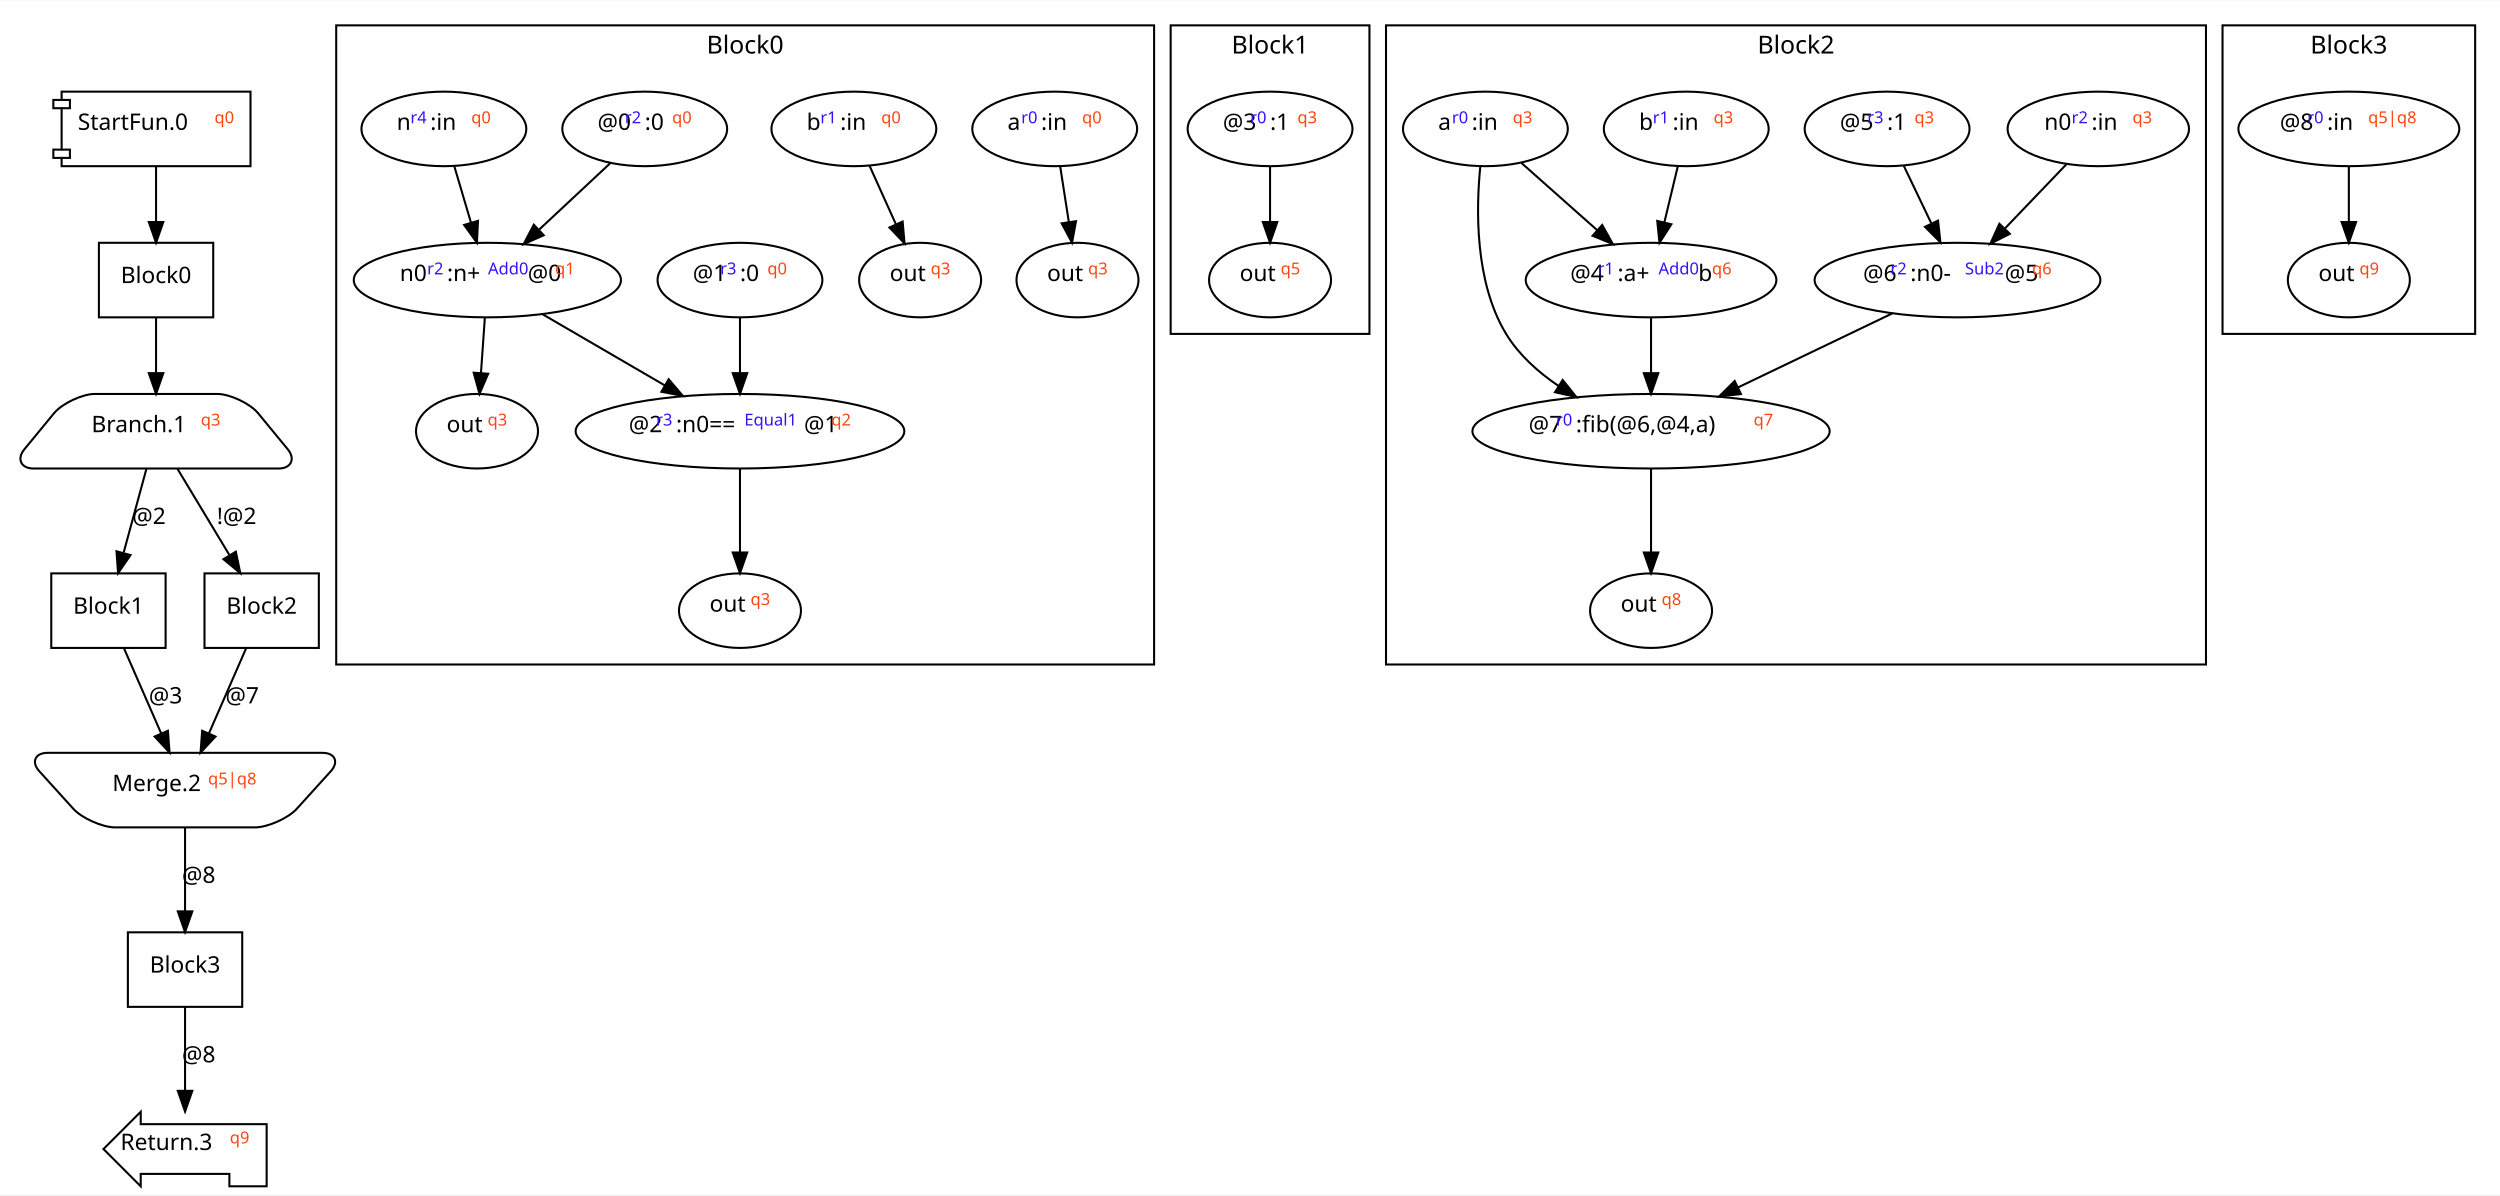
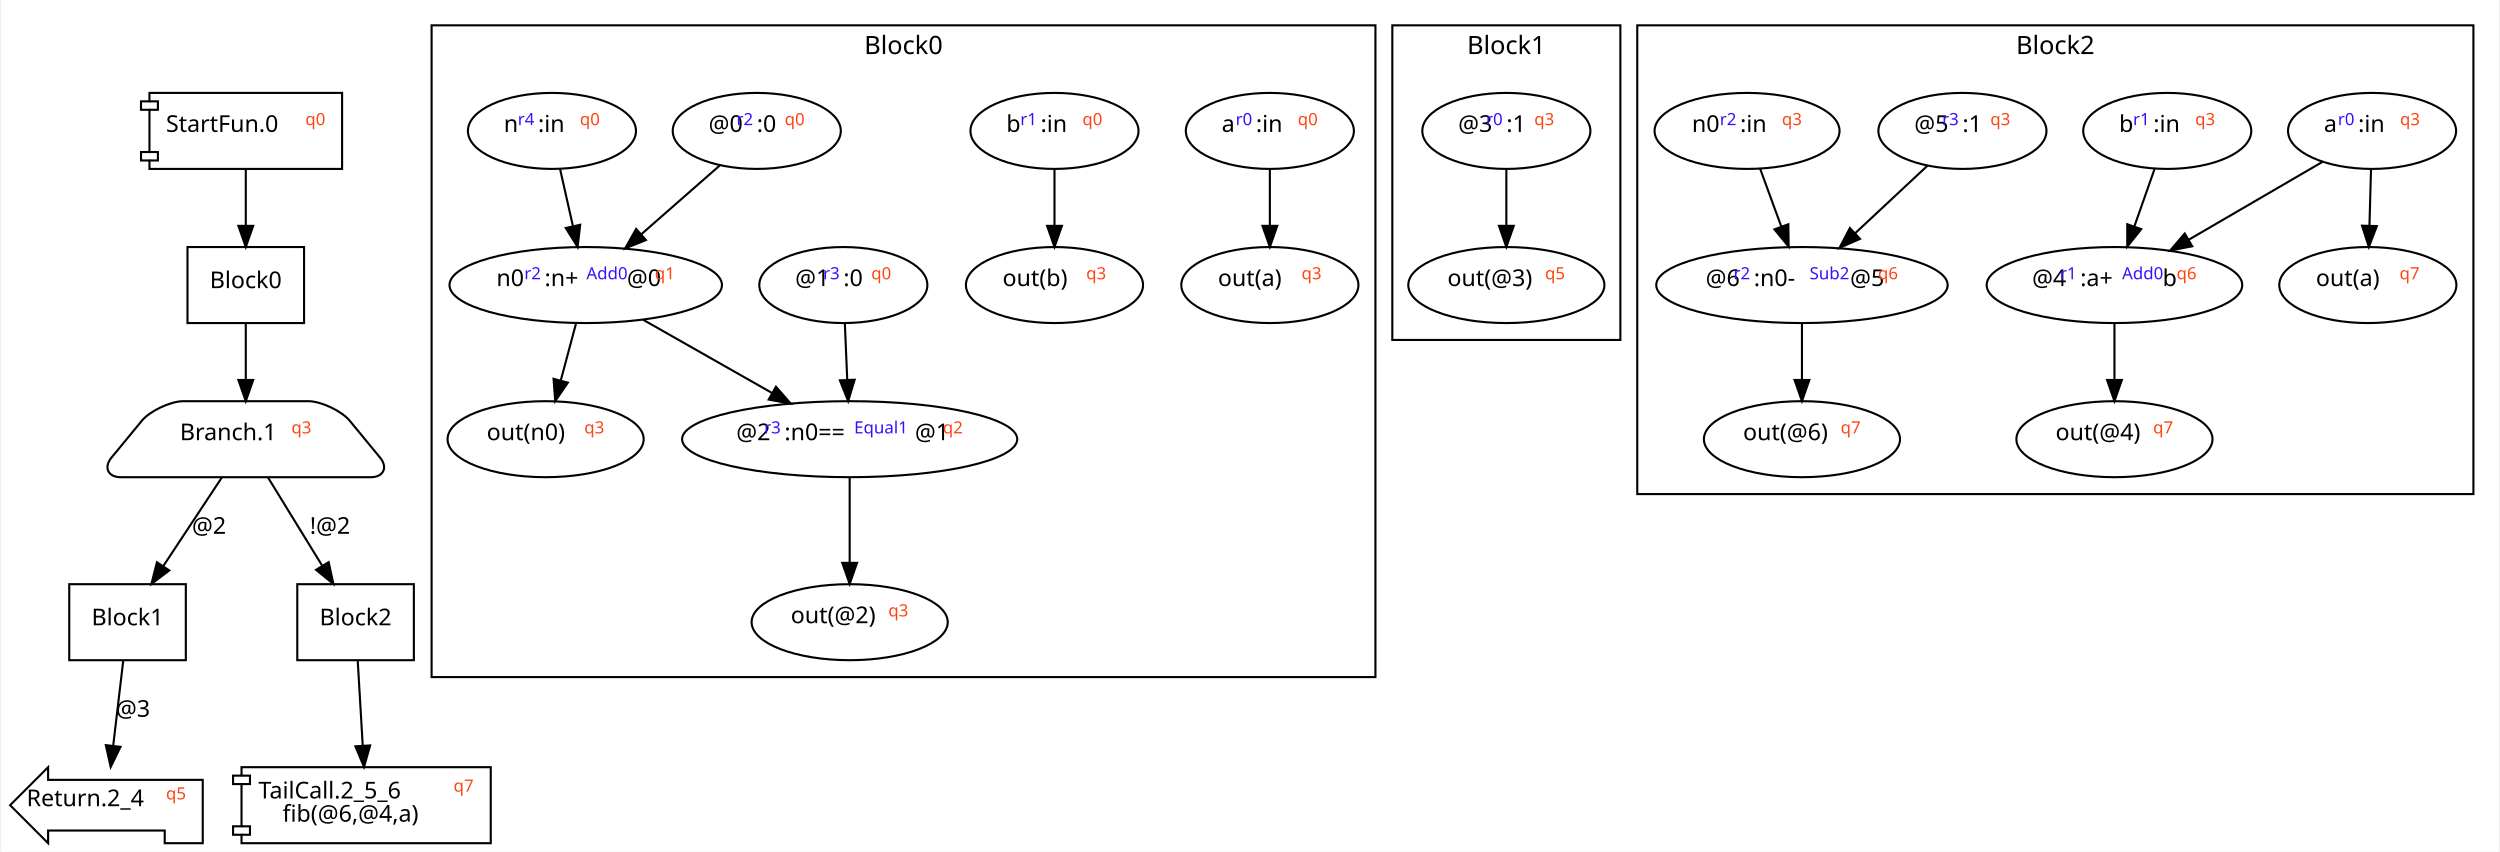
- <svg xmlns="http://www.w3.org/2000/svg" width="1207pt" height="577pt" viewBox="0.00 0.00 1207.37 576.68">
-   <g id="graph0" class="graph" transform="scale(1 1) rotate(0) translate(4 572.68)">
-     <polygon fill="white" stroke="transparent" points="-4,4 -4,-572.68 1203.37,-572.68 1203.37,4 -4,4" />
+ <svg xmlns="http://www.w3.org/2000/svg" width="1183pt" height="403pt" viewBox="0.00 0.00 1182.81 403.34">
+   <g id="graph0" class="graph" transform="scale(1 1) rotate(0) translate(4 399.34)">
+     <polygon fill="white" stroke="transparent" points="-4,4 -4,-399.34 1178.81,-399.34 1178.81,4 -4,4" />
    <g id="clust1" class="cluster">
-       <polygon fill="none" stroke="black" points="158.37,-252.01 158.37,-560.68 553.37,-560.68 553.37,-252.01 158.37,-252.01" />
-       <text text-anchor="middle" x="355.87" y="-547.08" font-family="Monaco" font-size="12.00">Block0</text>
+       <polygon fill="none" stroke="black" points="199.81,-78.67 199.81,-387.34 646.81,-387.34 646.81,-78.67 199.81,-78.67" />
+       <text text-anchor="middle" x="423.31" y="-373.74" font-family="Monaco" font-size="12.00">Block0</text>
    </g>
    <g id="clust2" class="cluster">
-       <polygon fill="none" stroke="black" points="561.37,-411.67 561.37,-560.68 657.37,-560.68 657.37,-411.67 561.37,-411.67" />
-       <text text-anchor="middle" x="609.37" y="-547.08" font-family="Monaco" font-size="12.00">Block1</text>
+       <polygon fill="none" stroke="black" points="654.81,-238.34 654.81,-387.34 762.81,-387.34 762.81,-238.34 654.81,-238.34" />
+       <text text-anchor="middle" x="708.81" y="-373.74" font-family="Monaco" font-size="12.00">Block1</text>
    </g>
    <g id="clust3" class="cluster">
-       <polygon fill="none" stroke="black" points="665.37,-252.01 665.37,-560.68 1061.37,-560.68 1061.37,-252.01 665.37,-252.01" />
-       <text text-anchor="middle" x="863.37" y="-547.08" font-family="Monaco" font-size="12.00">Block2</text>
-     </g>
-     <g id="clust4" class="cluster">
-       <polygon fill="none" stroke="black" points="1069.37,-411.67 1069.37,-560.68 1191.37,-560.68 1191.37,-411.67 1069.37,-411.67" />
-       <text text-anchor="middle" x="1130.37" y="-547.08" font-family="Monaco" font-size="12.00">Block3</text>
+       <polygon fill="none" stroke="black" points="770.81,-165.34 770.81,-387.34 1166.81,-387.34 1166.81,-165.34 770.81,-165.34" />
+       <text text-anchor="middle" x="968.81" y="-373.74" font-family="Monaco" font-size="12.00">Block2</text>
    </g>
    <g id="node1" class="node">
-       <polygon fill="none" stroke="black" points="116.98,-528.67 25.76,-528.67 25.76,-524.67 21.76,-524.67 21.76,-520.67 25.76,-520.67 25.76,-500.67 21.76,-500.67 21.76,-496.67 25.76,-496.67 25.76,-492.67 116.98,-492.67 116.98,-528.67" />
-       <polyline fill="none" stroke="black" points="25.76,-524.67 29.76,-524.67 29.76,-520.67 25.76,-520.67 " />
-       <polyline fill="none" stroke="black" points="25.76,-500.67 29.76,-500.67 29.76,-496.67 25.76,-496.67 " />
-       <text text-anchor="start" x="33.56" y="-510.21" font-family="Monaco" font-size="11.00">StartFun.0</text>
-       <text text-anchor="start" x="99.57" y="-510.21" font-family="Monaco" baseline-shift="super" font-size="8.00" fill="#ff4411">q0</text>
+       <polygon fill="none" stroke="black" points="157.42,-355.34 66.19,-355.34 66.19,-351.34 62.19,-351.34 62.19,-347.34 66.19,-347.34 66.19,-327.34 62.19,-327.34 62.19,-323.34 66.19,-323.34 66.19,-319.34 157.42,-319.34 157.42,-355.34" />
+       <polyline fill="none" stroke="black" points="66.19,-351.34 70.19,-351.34 70.19,-347.34 66.19,-347.34 " />
+       <polyline fill="none" stroke="black" points="66.19,-327.34 70.19,-327.34 70.19,-323.34 66.19,-323.34 " />
+       <text text-anchor="start" x="74" y="-336.87" font-family="Monaco" font-size="11.00">StartFun.0</text>
+       <text text-anchor="start" x="140.01" y="-336.87" font-family="Monaco" baseline-shift="super" font-size="8.00" fill="#ff4411">q0</text>
    </g>
    <g id="node2" class="node">
-       <polygon fill="none" stroke="black" points="98.98,-455.67 43.76,-455.67 43.76,-419.67 98.98,-419.67 98.98,-455.67" />
-       <text text-anchor="middle" x="71.37" y="-436.21" font-family="Monaco" font-size="11.00">Block0</text>
+       <polygon fill="none" stroke="black" points="139.41,-282.34 84.2,-282.34 84.2,-246.34 139.41,-246.34 139.41,-282.34" />
+       <text text-anchor="middle" x="111.81" y="-262.87" font-family="Monaco" font-size="11.00">Block0</text>
    </g>
    <g id="edge1" class="edge">
-       <path fill="none" stroke="black" d="M71.37,-492.49C71.37,-484.46 71.37,-474.72 71.37,-465.74" />
-       <polygon fill="black" stroke="black" points="74.87,-465.7 71.37,-455.7 67.87,-465.7 74.87,-465.7" />
+       <path fill="none" stroke="black" d="M111.81,-319.15C111.81,-311.13 111.81,-301.38 111.81,-292.41" />
+       <polygon fill="black" stroke="black" points="115.31,-292.37 111.81,-282.37 108.31,-292.37 115.31,-292.37" />
    </g>
    <g id="node3" class="node">
-       <path fill="none" stroke="black" d="M100.98,-382.67C100.98,-382.67 41.76,-382.67 41.76,-382.67 35.76,-382.67 25.95,-378.04 22.14,-373.41 22.14,-373.41 7.76,-355.94 7.76,-355.94 3.94,-351.31 6.13,-346.67 12.13,-346.67 12.13,-346.67 130.61,-346.67 130.61,-346.67 136.61,-346.67 138.8,-351.31 134.98,-355.94 134.98,-355.94 120.6,-373.41 120.6,-373.41 116.79,-378.04 106.98,-382.67 100.98,-382.67" />
-       <text text-anchor="start" x="40.17" y="-364.21" font-family="Monaco" font-size="11.00">Branch.1</text>
-       <text text-anchor="start" x="92.97" y="-364.21" font-family="Monaco" baseline-shift="super" font-size="8.00" fill="#ff4411">q3</text>
+       <path fill="none" stroke="black" d="M141.41,-209.34C141.41,-209.34 82.2,-209.34 82.2,-209.34 76.2,-209.34 66.39,-204.7 62.57,-200.07 62.57,-200.07 48.19,-182.6 48.19,-182.6 44.38,-177.97 46.57,-173.34 52.57,-173.34 52.57,-173.34 171.05,-173.34 171.05,-173.34 177.05,-173.34 179.23,-177.97 175.42,-182.6 175.42,-182.6 161.04,-200.07 161.04,-200.07 157.23,-204.7 147.41,-209.34 141.41,-209.34" />
+       <text text-anchor="start" x="80.6" y="-190.87" font-family="Monaco" font-size="11.00">Branch.1</text>
+       <text text-anchor="start" x="133.41" y="-190.87" font-family="Monaco" baseline-shift="super" font-size="8.00" fill="#ff4411">q3</text>
    </g>
    <g id="edge2" class="edge">
-       <path fill="none" stroke="black" d="M71.37,-419.49C71.37,-411.46 71.37,-401.72 71.37,-392.74" />
-       <polygon fill="black" stroke="black" points="74.87,-392.7 71.37,-382.7 67.87,-392.7 74.87,-392.7" />
+       <path fill="none" stroke="black" d="M111.81,-246.15C111.81,-238.13 111.81,-228.38 111.81,-219.41" />
+       <polygon fill="black" stroke="black" points="115.31,-219.37 111.81,-209.37 108.31,-219.37 115.31,-219.37" />
    </g>
    <g id="node4" class="node">
-       <polygon fill="none" stroke="black" points="75.98,-296.01 20.76,-296.01 20.76,-260.01 75.98,-260.01 75.98,-296.01" />
-       <text text-anchor="middle" x="48.37" y="-276.54" font-family="Monaco" font-size="11.00">Block1</text>
+       <polygon fill="none" stroke="black" points="83.41,-122.67 28.2,-122.67 28.2,-86.67 83.41,-86.67 83.41,-122.67" />
+       <text text-anchor="middle" x="55.81" y="-103.2" font-family="Monaco" font-size="11.00">Block1</text>
    </g>
    <g id="edge3" class="edge">
-       <path fill="none" stroke="black" d="M66.72,-346.54C63.57,-334.95 59.34,-319.4 55.74,-306.14" />
-       <polygon fill="black" stroke="black" points="59.02,-304.85 53.02,-296.11 52.26,-306.68 59.02,-304.85" />
-       <text text-anchor="middle" x="67.97" y="-319.87" font-family="Monaco" font-size="11.00">@2</text>
+       <path fill="none" stroke="black" d="M100.47,-173.2C92.5,-161.15 81.7,-144.82 72.72,-131.23" />
+       <polygon fill="black" stroke="black" points="75.56,-129.19 67.12,-122.78 69.72,-133.05 75.56,-129.19" />
+       <text text-anchor="middle" x="94.41" y="-146.54" font-family="Monaco" font-size="11.00">@2</text>
    </g>
    <g id="node5" class="node">
-       <polygon fill="none" stroke="black" points="149.98,-296.01 94.76,-296.01 94.76,-260.01 149.98,-260.01 149.98,-296.01" />
-       <text text-anchor="middle" x="122.37" y="-276.54" font-family="Monaco" font-size="11.00">Block2</text>
+       <polygon fill="none" stroke="black" points="191.41,-122.67 136.2,-122.67 136.2,-86.67 191.41,-86.67 191.41,-122.67" />
+       <text text-anchor="middle" x="163.81" y="-103.2" font-family="Monaco" font-size="11.00">Block2</text>
    </g>
    <g id="edge4" class="edge">
-       <path fill="none" stroke="black" d="M81.69,-346.54C88.88,-334.6 98.6,-318.47 106.74,-304.96" />
-       <polygon fill="black" stroke="black" points="109.9,-306.49 112.06,-296.11 103.91,-302.87 109.9,-306.49" />
-       <text text-anchor="middle" x="110.27" y="-319.87" font-family="Monaco" font-size="11.00">!@2</text>
+       <path fill="none" stroke="black" d="M122.33,-173.2C129.66,-161.27 139.57,-145.13 147.87,-131.62" />
+       <polygon fill="black" stroke="black" points="151.05,-133.13 153.3,-122.78 145.08,-129.47 151.05,-133.13" />
+       <text text-anchor="middle" x="151.71" y="-146.54" font-family="Monaco" font-size="11.00">!@2</text>
    </g>
    <g id="node6" class="node">
-       <path fill="none" stroke="black" d="M51.56,-173.34C51.56,-173.34 119.18,-173.34 119.18,-173.34 125.18,-173.34 135.21,-177.78 139.24,-182.23 139.24,-182.23 155.75,-200.45 155.75,-200.45 159.78,-204.89 157.81,-209.34 151.81,-209.34 151.81,-209.34 18.93,-209.34 18.93,-209.34 12.93,-209.34 10.96,-204.89 14.99,-200.45 14.99,-200.45 31.5,-182.23 31.5,-182.23 35.53,-177.78 45.56,-173.34 51.56,-173.34" />
-       <text text-anchor="start" x="50.26" y="-190.87" font-family="Monaco" font-size="11.00">Merge.2</text>
-       <text text-anchor="start" x="96.47" y="-190.87" font-family="Monaco" baseline-shift="super" font-size="8.00" fill="#ff4411">q5|q8</text>
+       <polygon fill="none" stroke="black" points="91.42,-30 18.19,-30 18.19,-36 0.19,-18 18.19,0 18.19,-6 73.42,-6 73.42,0 91.42,0 91.42,-30" />
+       <text text-anchor="start" x="8" y="-17.53" font-family="Monaco" font-size="11.00">Return.2_4</text>
+       <text text-anchor="start" x="74.01" y="-17.53" font-family="Monaco" baseline-shift="super" font-size="8.00" fill="#ff4411">q5</text>
    </g>
    <g id="edge5" class="edge">
-       <path fill="none" stroke="black" d="M55.86,-259.87C61.02,-248.05 67.99,-232.11 73.86,-218.68" />
-       <polygon fill="black" stroke="black" points="77.1,-220.01 77.89,-209.45 70.68,-217.21 77.1,-220.01" />
-       <text text-anchor="middle" x="75.97" y="-233.21" font-family="Monaco" font-size="11.00">@3</text>
+       <path fill="none" stroke="black" d="M53.78,-86.53C52.41,-74.94 50.58,-59.39 49.01,-46.13" />
+       <polygon fill="black" stroke="black" points="52.48,-45.63 47.83,-36.11 45.52,-46.45 52.48,-45.63" />
+       <text text-anchor="middle" x="58.41" y="-59.87" font-family="Monaco" font-size="11.00">@3</text>
+     </g>
+     <g id="node7" class="node">
+       <polygon fill="none" stroke="black" points="227.82,-36 109.79,-36 109.79,-32 105.79,-32 105.79,-28 109.79,-28 109.79,-8 105.79,-8 105.79,-4 109.79,-4 109.79,0 227.82,0 227.82,-36" />
+       <polyline fill="none" stroke="black" points="109.79,-32 113.79,-32 113.79,-28 109.79,-28 " />
+       <polyline fill="none" stroke="black" points="109.79,-8 113.79,-8 113.79,-4 109.79,-4 " />
+       <text text-anchor="start" x="117.8" y="-21.2" font-family="Monaco" font-size="11.00">TailCall.2_5_6</text>
+       <text text-anchor="start" x="210.21" y="-21.2" font-family="Monaco" baseline-shift="super" font-size="8.00" fill="#ff4411">q7</text>
+       <text text-anchor="start" x="129.2" y="-10.2" font-family="Monaco" font-size="11.00">fib(@6,@4,a)</text>
    </g>
    <g id="edge6" class="edge">
-       <path fill="none" stroke="black" d="M114.88,-259.87C109.72,-248.05 102.75,-232.11 96.88,-218.68" />
-       <polygon fill="black" stroke="black" points="100.06,-217.21 92.85,-209.45 93.64,-220.01 100.06,-217.21" />
-       <text text-anchor="middle" x="112.97" y="-233.21" font-family="Monaco" font-size="11.00">@7</text>
-     </g>
-     <g id="node7" class="node">
-       <polygon fill="none" stroke="black" points="112.98,-122.67 57.76,-122.67 57.76,-86.67 112.98,-86.67 112.98,-122.67" />
-       <text text-anchor="middle" x="85.37" y="-103.2" font-family="Monaco" font-size="11.00">Block3</text>
+       <path fill="none" stroke="black" d="M164.82,-86.53C165.5,-74.94 166.42,-59.39 167.2,-46.13" />
+       <polygon fill="black" stroke="black" points="170.7,-46.3 167.8,-36.11 163.71,-45.88 170.7,-46.3" />
+     </g>
+     <g id="node8" class="node">
+       <ellipse fill="none" stroke="black" cx="397.81" cy="-191.34" rx="79.37" ry="18" />
+       <text text-anchor="start" x="344.1" y="-190.87" font-family="Monaco" font-size="11.00">@2</text>
+       <text text-anchor="start" x="357.3" y="-190.87" font-family="Monaco" baseline-shift="super" font-size="8.00" fill="#3311ff">r3</text>
+       <text text-anchor="start" x="366.9" y="-190.87" font-family="Monaco" font-size="11.00">:n0==</text>
+       <text text-anchor="start" x="399.91" y="-190.87" font-family="Monaco" baseline-shift="super" font-size="8.00" fill="#3311ff">Equal1</text>
+       <text text-anchor="start" x="428.71" y="-190.87" font-family="Monaco" font-size="11.00">@1</text>
+       <text text-anchor="start" x="441.91" y="-190.87" font-family="Monaco" baseline-shift="super" font-size="8.00" fill="#ff4411">q2</text>
+     </g>
+     <g id="node9" class="node">
+       <ellipse fill="none" stroke="black" cx="397.81" cy="-104.67" rx="46.44" ry="18" />
+       <text text-anchor="start" x="369.9" y="-104.2" font-family="Monaco" font-size="11.00">out(@2)</text>
+       <text text-anchor="start" x="416.11" y="-104.2" font-family="Monaco" baseline-shift="super" font-size="8.00" fill="#ff4411">q3</text>
+     </g>
+     <g id="edge9" class="edge">
+       <path fill="none" stroke="black" d="M397.81,-173.2C397.81,-161.61 397.81,-146.06 397.81,-132.8" />
+       <polygon fill="black" stroke="black" points="401.31,-132.78 397.81,-122.78 394.31,-132.78 401.31,-132.78" />
+     </g>
+     <g id="node10" class="node">
+       <ellipse fill="none" stroke="black" cx="494.81" cy="-264.34" rx="41.94" ry="18" />
+       <text text-anchor="start" x="470.2" y="-263.87" font-family="Monaco" font-size="11.00">out(b)</text>
+       <text text-anchor="start" x="509.81" y="-263.87" font-family="Monaco" baseline-shift="super" font-size="8.00" fill="#ff4411">q3</text>
+     </g>
+     <g id="node11" class="node">
+       <ellipse fill="none" stroke="black" cx="596.81" cy="-337.34" rx="39.8" ry="18" />
+       <text text-anchor="start" x="574" y="-336.87" font-family="Monaco" font-size="11.00">a</text>
+       <text text-anchor="start" x="580.6" y="-336.87" font-family="Monaco" baseline-shift="super" font-size="8.00" fill="#3311ff">r0</text>
+       <text text-anchor="start" x="590.21" y="-336.87" font-family="Monaco" font-size="11.00">:in</text>
+       <text text-anchor="start" x="610.01" y="-336.87" font-family="Monaco" baseline-shift="super" font-size="8.00" fill="#ff4411">q0</text>
+     </g>
+     <g id="node13" class="node">
+       <ellipse fill="none" stroke="black" cx="596.81" cy="-264.34" rx="41.94" ry="18" />
+       <text text-anchor="start" x="572.2" y="-263.87" font-family="Monaco" font-size="11.00">out(a)</text>
+       <text text-anchor="start" x="611.81" y="-263.87" font-family="Monaco" baseline-shift="super" font-size="8.00" fill="#ff4411">q3</text>
+     </g>
+     <g id="edge10" class="edge">
+       <path fill="none" stroke="black" d="M596.81,-319.15C596.81,-311.13 596.81,-301.38 596.81,-292.41" />
+       <polygon fill="black" stroke="black" points="600.31,-292.37 596.81,-282.37 593.31,-292.37 600.31,-292.37" />
+     </g>
+     <g id="node12" class="node">
+       <ellipse fill="none" stroke="black" cx="494.81" cy="-337.34" rx="39.8" ry="18" />
+       <text text-anchor="start" x="472" y="-336.87" font-family="Monaco" font-size="11.00">b</text>
+       <text text-anchor="start" x="478.6" y="-336.87" font-family="Monaco" baseline-shift="super" font-size="8.00" fill="#3311ff">r1</text>
+       <text text-anchor="start" x="488.21" y="-336.87" font-family="Monaco" font-size="11.00">:in</text>
+       <text text-anchor="start" x="508.01" y="-336.87" font-family="Monaco" baseline-shift="super" font-size="8.00" fill="#ff4411">q0</text>
    </g>
    <g id="edge7" class="edge">
-       <path fill="none" stroke="black" d="M85.37,-173.2C85.37,-161.61 85.37,-146.06 85.37,-132.8" />
-       <polygon fill="black" stroke="black" points="88.87,-132.78 85.37,-122.78 81.87,-132.78 88.87,-132.78" />
-       <text text-anchor="middle" x="91.97" y="-146.54" font-family="Monaco" font-size="11.00">@8</text>
-     </g>
-     <g id="node8" class="node">
-       <polygon fill="none" stroke="black" points="124.78,-30 63.96,-30 63.96,-36 45.96,-18 63.96,0 63.96,-6 106.78,-6 106.78,0 124.78,0 124.78,-30" />
-       <text text-anchor="start" x="54.17" y="-17.53" font-family="Monaco" font-size="11.00">Return.3</text>
-       <text text-anchor="start" x="106.97" y="-17.53" font-family="Monaco" baseline-shift="super" font-size="8.00" fill="#ff4411">q9</text>
+       <path fill="none" stroke="black" d="M494.81,-319.15C494.81,-311.13 494.81,-301.38 494.81,-292.41" />
+       <polygon fill="black" stroke="black" points="498.31,-292.37 494.81,-282.37 491.31,-292.37 498.31,-292.37" />
+     </g>
+     <g id="node14" class="node">
+       <ellipse fill="none" stroke="black" cx="253.81" cy="-191.34" rx="46.44" ry="18" />
+       <text text-anchor="start" x="225.9" y="-190.87" font-family="Monaco" font-size="11.00">out(n0)</text>
+       <text text-anchor="start" x="272.11" y="-190.87" font-family="Monaco" baseline-shift="super" font-size="8.00" fill="#ff4411">q3</text>
+     </g>
+     <g id="node15" class="node">
+       <ellipse fill="none" stroke="black" cx="353.81" cy="-337.34" rx="39.8" ry="18" />
+       <text text-anchor="start" x="331" y="-336.87" font-family="Monaco" font-size="11.00">@0</text>
+       <text text-anchor="start" x="344.2" y="-336.87" font-family="Monaco" baseline-shift="super" font-size="8.00" fill="#3311ff">r2</text>
+       <text text-anchor="start" x="353.81" y="-336.87" font-family="Monaco" font-size="11.00">:0</text>
+       <text text-anchor="start" x="367.01" y="-336.87" font-family="Monaco" baseline-shift="super" font-size="8.00" fill="#ff4411">q0</text>
+     </g>
+     <g id="node16" class="node">
+       <ellipse fill="none" stroke="black" cx="272.81" cy="-264.34" rx="64.52" ry="18" />
+       <text text-anchor="start" x="230.5" y="-263.87" font-family="Monaco" font-size="11.00">n0</text>
+       <text text-anchor="start" x="243.7" y="-263.87" font-family="Monaco" baseline-shift="super" font-size="8.00" fill="#3311ff">r2</text>
+       <text text-anchor="start" x="253.3" y="-263.87" font-family="Monaco" font-size="11.00">:n+</text>
+       <text text-anchor="start" x="273.11" y="-263.87" font-family="Monaco" baseline-shift="super" font-size="8.00" fill="#3311ff">Add0</text>
+       <text text-anchor="start" x="292.31" y="-263.87" font-family="Monaco" font-size="11.00">@0</text>
+       <text text-anchor="start" x="305.51" y="-263.87" font-family="Monaco" baseline-shift="super" font-size="8.00" fill="#ff4411">q1</text>
+     </g>
+     <g id="edge13" class="edge">
+       <path fill="none" stroke="black" d="M336.23,-320.93C325.39,-311.43 311.28,-299.06 299.13,-288.41" />
+       <polygon fill="black" stroke="black" points="301.3,-285.66 291.47,-281.7 296.69,-290.92 301.3,-285.66" />
+     </g>
+     <g id="edge11" class="edge">
+       <path fill="none" stroke="black" d="M299.93,-247.93C317.78,-237.79 341.38,-224.39 360.93,-213.29" />
+       <polygon fill="black" stroke="black" points="362.9,-216.19 369.87,-208.2 359.45,-210.1 362.9,-216.19" />
    </g>
    <g id="edge8" class="edge">
-       <path fill="none" stroke="black" d="M85.37,-86.53C85.37,-74.94 85.37,-59.39 85.37,-46.13" />
-       <polygon fill="black" stroke="black" points="88.87,-46.11 85.37,-36.11 81.87,-46.11 88.87,-46.11" />
-       <text text-anchor="middle" x="91.97" y="-59.87" font-family="Monaco" font-size="11.00">@8</text>
-     </g>
-     <g id="node9" class="node">
-       <ellipse fill="none" stroke="black" cx="353.37" cy="-364.67" rx="79.37" ry="18" />
-       <text text-anchor="start" x="299.66" y="-364.21" font-family="Monaco" font-size="11.00">@2</text>
-       <text text-anchor="start" x="312.86" y="-364.21" font-family="Monaco" baseline-shift="super" font-size="8.00" fill="#3311ff">r3</text>
-       <text text-anchor="start" x="322.47" y="-364.21" font-family="Monaco" font-size="11.00">:n0==</text>
-       <text text-anchor="start" x="355.47" y="-364.21" font-family="Monaco" baseline-shift="super" font-size="8.00" fill="#3311ff">Equal1</text>
-       <text text-anchor="start" x="384.28" y="-364.21" font-family="Monaco" font-size="11.00">@1</text>
-       <text text-anchor="start" x="397.48" y="-364.21" font-family="Monaco" baseline-shift="super" font-size="8.00" fill="#ff4411">q2</text>
-     </g>
-     <g id="node10" class="node">
-       <ellipse fill="none" stroke="black" cx="353.37" cy="-278.01" rx="29.45" ry="18" />
-       <text text-anchor="start" x="338.67" y="-277.54" font-family="Monaco" font-size="11.00">out</text>
-       <text text-anchor="start" x="358.47" y="-277.54" font-family="Monaco" baseline-shift="super" font-size="8.00" fill="#ff4411">q3</text>
-     </g>
-     <g id="edge11" class="edge">
-       <path fill="none" stroke="black" d="M353.37,-346.54C353.37,-334.95 353.37,-319.4 353.37,-306.14" />
-       <polygon fill="black" stroke="black" points="356.87,-306.11 353.37,-296.11 349.87,-306.11 356.87,-306.11" />
-     </g>
-     <g id="node11" class="node">
-       <ellipse fill="none" stroke="black" cx="440.37" cy="-437.67" rx="29.45" ry="18" />
-       <text text-anchor="start" x="425.67" y="-437.21" font-family="Monaco" font-size="11.00">out</text>
-       <text text-anchor="start" x="445.47" y="-437.21" font-family="Monaco" baseline-shift="super" font-size="8.00" fill="#ff4411">q3</text>
-     </g>
-     <g id="node12" class="node">
-       <ellipse fill="none" stroke="black" cx="505.37" cy="-510.67" rx="39.8" ry="18" />
-       <text text-anchor="start" x="482.57" y="-510.21" font-family="Monaco" font-size="11.00">a</text>
-       <text text-anchor="start" x="489.17" y="-510.21" font-family="Monaco" baseline-shift="super" font-size="8.00" fill="#3311ff">r0</text>
-       <text text-anchor="start" x="498.77" y="-510.21" font-family="Monaco" font-size="11.00">:in</text>
-       <text text-anchor="start" x="518.57" y="-510.21" font-family="Monaco" baseline-shift="super" font-size="8.00" fill="#ff4411">q0</text>
-     </g>
-     <g id="node14" class="node">
-       <ellipse fill="none" stroke="black" cx="516.37" cy="-437.67" rx="29.45" ry="18" />
-       <text text-anchor="start" x="501.67" y="-437.21" font-family="Monaco" font-size="11.00">out</text>
-       <text text-anchor="start" x="521.47" y="-437.21" font-family="Monaco" baseline-shift="super" font-size="8.00" fill="#ff4411">q3</text>
+       <path fill="none" stroke="black" d="M268.21,-246.15C266.04,-238.04 263.4,-228.17 260.97,-219.11" />
+       <polygon fill="black" stroke="black" points="264.33,-218.12 258.36,-209.37 257.57,-219.93 264.33,-218.12" />
+     </g>
+     <g id="node17" class="node">
+       <ellipse fill="none" stroke="black" cx="394.81" cy="-264.34" rx="39.8" ry="18" />
+       <text text-anchor="start" x="372" y="-263.87" font-family="Monaco" font-size="11.00">@1</text>
+       <text text-anchor="start" x="385.2" y="-263.87" font-family="Monaco" baseline-shift="super" font-size="8.00" fill="#3311ff">r3</text>
+       <text text-anchor="start" x="394.81" y="-263.87" font-family="Monaco" font-size="11.00">:0</text>
+       <text text-anchor="start" x="408.01" y="-263.87" font-family="Monaco" baseline-shift="super" font-size="8.00" fill="#ff4411">q0</text>
    </g>
    <g id="edge12" class="edge">
-       <path fill="none" stroke="black" d="M508.03,-492.49C509.28,-484.46 510.79,-474.72 512.18,-465.74" />
-       <polygon fill="black" stroke="black" points="515.66,-466.12 513.73,-455.7 508.74,-465.05 515.66,-466.12" />
-     </g>
-     <g id="node13" class="node">
-       <ellipse fill="none" stroke="black" cx="408.37" cy="-510.67" rx="39.8" ry="18" />
-       <text text-anchor="start" x="385.57" y="-510.21" font-family="Monaco" font-size="11.00">b</text>
-       <text text-anchor="start" x="392.17" y="-510.21" font-family="Monaco" baseline-shift="super" font-size="8.00" fill="#3311ff">r1</text>
-       <text text-anchor="start" x="401.77" y="-510.21" font-family="Monaco" font-size="11.00">:in</text>
-       <text text-anchor="start" x="421.57" y="-510.21" font-family="Monaco" baseline-shift="super" font-size="8.00" fill="#ff4411">q0</text>
-     </g>
-     <g id="edge9" class="edge">
-       <path fill="none" stroke="black" d="M415.95,-492.85C419.74,-484.45 424.4,-474.1 428.64,-464.7" />
-       <polygon fill="black" stroke="black" points="431.92,-465.93 432.84,-455.38 425.54,-463.06 431.92,-465.93" />
-     </g>
-     <g id="node15" class="node">
-       <ellipse fill="none" stroke="black" cx="226.37" cy="-364.67" rx="29.45" ry="18" />
-       <text text-anchor="start" x="211.67" y="-364.21" font-family="Monaco" font-size="11.00">out</text>
-       <text text-anchor="start" x="231.47" y="-364.21" font-family="Monaco" baseline-shift="super" font-size="8.00" fill="#ff4411">q3</text>
-     </g>
-     <g id="node16" class="node">
-       <ellipse fill="none" stroke="black" cx="307.37" cy="-510.67" rx="39.8" ry="18" />
-       <text text-anchor="start" x="284.57" y="-510.21" font-family="Monaco" font-size="11.00">@0</text>
-       <text text-anchor="start" x="297.77" y="-510.21" font-family="Monaco" baseline-shift="super" font-size="8.00" fill="#3311ff">r2</text>
-       <text text-anchor="start" x="307.37" y="-510.21" font-family="Monaco" font-size="11.00">:0</text>
-       <text text-anchor="start" x="320.57" y="-510.21" font-family="Monaco" baseline-shift="super" font-size="8.00" fill="#ff4411">q0</text>
-     </g>
-     <g id="node17" class="node">
-       <ellipse fill="none" stroke="black" cx="231.37" cy="-437.67" rx="64.52" ry="18" />
-       <text text-anchor="start" x="189.06" y="-437.21" font-family="Monaco" font-size="11.00">n0</text>
-       <text text-anchor="start" x="202.27" y="-437.21" font-family="Monaco" baseline-shift="super" font-size="8.00" fill="#3311ff">r2</text>
-       <text text-anchor="start" x="211.87" y="-437.21" font-family="Monaco" font-size="11.00">:n+</text>
-       <text text-anchor="start" x="231.67" y="-437.21" font-family="Monaco" baseline-shift="super" font-size="8.00" fill="#3311ff">Add0</text>
-       <text text-anchor="start" x="250.87" y="-437.21" font-family="Monaco" font-size="11.00">@0</text>
-       <text text-anchor="start" x="264.08" y="-437.21" font-family="Monaco" baseline-shift="super" font-size="8.00" fill="#ff4411">q1</text>
+       <path fill="none" stroke="black" d="M395.53,-246.15C395.87,-238.13 396.28,-228.38 396.66,-219.41" />
+       <polygon fill="black" stroke="black" points="400.16,-219.5 397.09,-209.37 393.17,-219.21 400.16,-219.5" />
+     </g>
+     <g id="node18" class="node">
+       <ellipse fill="none" stroke="black" cx="256.81" cy="-337.34" rx="39.8" ry="18" />
+       <text text-anchor="start" x="234" y="-336.87" font-family="Monaco" font-size="11.00">n</text>
+       <text text-anchor="start" x="240.6" y="-336.87" font-family="Monaco" baseline-shift="super" font-size="8.00" fill="#3311ff">r4</text>
+       <text text-anchor="start" x="250.21" y="-336.87" font-family="Monaco" font-size="11.00">:in</text>
+       <text text-anchor="start" x="270.01" y="-336.87" font-family="Monaco" baseline-shift="super" font-size="8.00" fill="#ff4411">q0</text>
+     </g>
+     <g id="edge14" class="edge">
+       <path fill="none" stroke="black" d="M260.68,-319.15C262.49,-311.13 264.68,-301.38 266.71,-292.41" />
+       <polygon fill="black" stroke="black" points="270.18,-292.89 268.97,-282.37 263.36,-291.35 270.18,-292.89" />
+     </g>
+     <g id="node19" class="node">
+       <ellipse fill="none" stroke="black" cx="708.81" cy="-337.34" rx="39.8" ry="18" />
+       <text text-anchor="start" x="686" y="-336.87" font-family="Monaco" font-size="11.00">@3</text>
+       <text text-anchor="start" x="699.2" y="-336.87" font-family="Monaco" baseline-shift="super" font-size="8.00" fill="#3311ff">r0</text>
+       <text text-anchor="start" x="708.81" y="-336.87" font-family="Monaco" font-size="11.00">:1</text>
+       <text text-anchor="start" x="722.01" y="-336.87" font-family="Monaco" baseline-shift="super" font-size="8.00" fill="#ff4411">q3</text>
+     </g>
+     <g id="node20" class="node">
+       <ellipse fill="none" stroke="black" cx="708.81" cy="-264.34" rx="46.44" ry="18" />
+       <text text-anchor="start" x="680.9" y="-263.87" font-family="Monaco" font-size="11.00">out(@3)</text>
+       <text text-anchor="start" x="727.11" y="-263.87" font-family="Monaco" baseline-shift="super" font-size="8.00" fill="#ff4411">q5</text>
    </g>
    <g id="edge15" class="edge">
-       <path fill="none" stroke="black" d="M290.88,-494.27C280.81,-484.86 267.72,-472.64 256.39,-462.05" />
-       <polygon fill="black" stroke="black" points="258.58,-459.31 248.89,-455.04 253.8,-464.42 258.58,-459.31" />
-     </g>
-     <g id="edge13" class="edge">
-       <path fill="none" stroke="black" d="M258.14,-421.09C275.46,-411.01 298.22,-397.77 317.15,-386.75" />
-       <polygon fill="black" stroke="black" points="318.93,-389.77 325.81,-381.71 315.41,-383.72 318.93,-389.77" />
-     </g>
-     <g id="edge10" class="edge">
-       <path fill="none" stroke="black" d="M230.16,-419.49C229.59,-411.46 228.91,-401.72 228.28,-392.74" />
-       <polygon fill="black" stroke="black" points="231.76,-392.43 227.57,-382.7 224.78,-392.92 231.76,-392.43" />
-     </g>
-     <g id="node18" class="node">
-       <ellipse fill="none" stroke="black" cx="353.37" cy="-437.67" rx="39.8" ry="18" />
-       <text text-anchor="start" x="330.57" y="-437.21" font-family="Monaco" font-size="11.00">@1</text>
-       <text text-anchor="start" x="343.77" y="-437.21" font-family="Monaco" baseline-shift="super" font-size="8.00" fill="#3311ff">r3</text>
-       <text text-anchor="start" x="353.37" y="-437.21" font-family="Monaco" font-size="11.00">:0</text>
-       <text text-anchor="start" x="366.57" y="-437.21" font-family="Monaco" baseline-shift="super" font-size="8.00" fill="#ff4411">q0</text>
-     </g>
-     <g id="edge14" class="edge">
-       <path fill="none" stroke="black" d="M353.37,-419.49C353.37,-411.46 353.37,-401.72 353.37,-392.74" />
-       <polygon fill="black" stroke="black" points="356.87,-392.7 353.37,-382.7 349.87,-392.7 356.87,-392.7" />
-     </g>
-     <g id="node19" class="node">
-       <ellipse fill="none" stroke="black" cx="210.37" cy="-510.67" rx="39.8" ry="18" />
-       <text text-anchor="start" x="187.57" y="-510.21" font-family="Monaco" font-size="11.00">n</text>
-       <text text-anchor="start" x="194.17" y="-510.21" font-family="Monaco" baseline-shift="super" font-size="8.00" fill="#3311ff">r4</text>
-       <text text-anchor="start" x="203.77" y="-510.21" font-family="Monaco" font-size="11.00">:in</text>
-       <text text-anchor="start" x="223.57" y="-510.21" font-family="Monaco" baseline-shift="super" font-size="8.00" fill="#ff4411">q0</text>
+       <path fill="none" stroke="black" d="M708.81,-319.15C708.81,-311.13 708.81,-301.38 708.81,-292.41" />
+       <polygon fill="black" stroke="black" points="712.31,-292.37 708.81,-282.37 705.31,-292.37 712.31,-292.37" />
+     </g>
+     <g id="node21" class="node">
+       <ellipse fill="none" stroke="black" cx="924.81" cy="-337.34" rx="39.8" ry="18" />
+       <text text-anchor="start" x="902" y="-336.87" font-family="Monaco" font-size="11.00">@5</text>
+       <text text-anchor="start" x="915.2" y="-336.87" font-family="Monaco" baseline-shift="super" font-size="8.00" fill="#3311ff">r3</text>
+       <text text-anchor="start" x="924.81" y="-336.87" font-family="Monaco" font-size="11.00">:1</text>
+       <text text-anchor="start" x="938.01" y="-336.87" font-family="Monaco" baseline-shift="super" font-size="8.00" fill="#ff4411">q3</text>
+     </g>
+     <g id="node29" class="node">
+       <ellipse fill="none" stroke="black" cx="848.81" cy="-264.34" rx="69.01" ry="18" />
+       <text text-anchor="start" x="803.2" y="-263.87" font-family="Monaco" font-size="11.00">@6</text>
+       <text text-anchor="start" x="816.4" y="-263.87" font-family="Monaco" baseline-shift="super" font-size="8.00" fill="#3311ff">r2</text>
+       <text text-anchor="start" x="826" y="-263.87" font-family="Monaco" font-size="11.00">:n0-</text>
+       <text text-anchor="start" x="852.41" y="-263.87" font-family="Monaco" baseline-shift="super" font-size="8.00" fill="#3311ff">Sub2</text>
+       <text text-anchor="start" x="871.61" y="-263.87" font-family="Monaco" font-size="11.00">@5</text>
+       <text text-anchor="start" x="884.81" y="-263.87" font-family="Monaco" baseline-shift="super" font-size="8.00" fill="#ff4411">q6</text>
+     </g>
+     <g id="edge19" class="edge">
+       <path fill="none" stroke="black" d="M908.32,-320.93C898.31,-311.59 885.34,-299.47 874.07,-288.94" />
+       <polygon fill="black" stroke="black" points="876.29,-286.22 866.59,-281.95 871.51,-291.34 876.29,-286.22" />
+     </g>
+     <g id="node22" class="node">
+       <ellipse fill="none" stroke="black" cx="996.81" cy="-191.34" rx="46.44" ry="18" />
+       <text text-anchor="start" x="968.9" y="-190.87" font-family="Monaco" font-size="11.00">out(@4)</text>
+       <text text-anchor="start" x="1015.11" y="-190.87" font-family="Monaco" baseline-shift="super" font-size="8.00" fill="#ff4411">q7</text>
+     </g>
+     <g id="node23" class="node">
+       <ellipse fill="none" stroke="black" cx="1118.81" cy="-337.34" rx="39.8" ry="18" />
+       <text text-anchor="start" x="1096" y="-336.87" font-family="Monaco" font-size="11.00">a</text>
+       <text text-anchor="start" x="1102.6" y="-336.87" font-family="Monaco" baseline-shift="super" font-size="8.00" fill="#3311ff">r0</text>
+       <text text-anchor="start" x="1112.21" y="-336.87" font-family="Monaco" font-size="11.00">:in</text>
+       <text text-anchor="start" x="1132.01" y="-336.87" font-family="Monaco" baseline-shift="super" font-size="8.00" fill="#ff4411">q3</text>
+     </g>
+     <g id="node26" class="node">
+       <ellipse fill="none" stroke="black" cx="996.81" cy="-264.34" rx="60.52" ry="18" />
+       <text text-anchor="start" x="957.8" y="-263.87" font-family="Monaco" font-size="11.00">@4</text>
+       <text text-anchor="start" x="971" y="-263.87" font-family="Monaco" baseline-shift="super" font-size="8.00" fill="#3311ff">r1</text>
+       <text text-anchor="start" x="980.6" y="-263.87" font-family="Monaco" font-size="11.00">:a+</text>
+       <text text-anchor="start" x="1000.41" y="-263.87" font-family="Monaco" baseline-shift="super" font-size="8.00" fill="#3311ff">Add0</text>
+       <text text-anchor="start" x="1019.61" y="-263.87" font-family="Monaco" font-size="11.00">b</text>
+       <text text-anchor="start" x="1026.21" y="-263.87" font-family="Monaco" baseline-shift="super" font-size="8.00" fill="#ff4411">q6</text>
    </g>
    <g id="edge16" class="edge">
-       <path fill="none" stroke="black" d="M215.45,-492.49C217.85,-484.38 220.77,-474.51 223.45,-465.45" />
-       <polygon fill="black" stroke="black" points="226.85,-466.28 226.33,-455.7 220.14,-464.3 226.85,-466.28" />
-     </g>
-     <g id="node20" class="node">
-       <ellipse fill="none" stroke="black" cx="609.37" cy="-510.67" rx="39.8" ry="18" />
-       <text text-anchor="start" x="586.57" y="-510.21" font-family="Monaco" font-size="11.00">@3</text>
-       <text text-anchor="start" x="599.77" y="-510.21" font-family="Monaco" baseline-shift="super" font-size="8.00" fill="#3311ff">r0</text>
-       <text text-anchor="start" x="609.37" y="-510.21" font-family="Monaco" font-size="11.00">:1</text>
-       <text text-anchor="start" x="622.57" y="-510.21" font-family="Monaco" baseline-shift="super" font-size="8.00" fill="#ff4411">q3</text>
-     </g>
-     <g id="node21" class="node">
-       <ellipse fill="none" stroke="black" cx="609.37" cy="-437.67" rx="29.45" ry="18" />
-       <text text-anchor="start" x="594.67" y="-437.21" font-family="Monaco" font-size="11.00">out</text>
-       <text text-anchor="start" x="614.47" y="-437.21" font-family="Monaco" baseline-shift="super" font-size="8.00" fill="#ff4411">q5</text>
+       <path fill="none" stroke="black" d="M1095.28,-322.65C1077.31,-312.19 1052.25,-297.6 1031.9,-285.76" />
+       <polygon fill="black" stroke="black" points="1033.63,-282.71 1023.22,-280.71 1030.1,-288.77 1033.63,-282.71" />
+     </g>
+     <g id="node27" class="node">
+       <ellipse fill="none" stroke="black" cx="1116.81" cy="-264.34" rx="41.94" ry="18" />
+       <text text-anchor="start" x="1092.2" y="-263.87" font-family="Monaco" font-size="11.00">out(a)</text>
+       <text text-anchor="start" x="1131.81" y="-263.87" font-family="Monaco" baseline-shift="super" font-size="8.00" fill="#ff4411">q7</text>
+     </g>
+     <g id="edge21" class="edge">
+       <path fill="none" stroke="black" d="M1118.32,-319.15C1118.1,-311.13 1117.82,-301.38 1117.57,-292.41" />
+       <polygon fill="black" stroke="black" points="1121.07,-292.26 1117.29,-282.37 1114.07,-292.46 1121.07,-292.26" />
+     </g>
+     <g id="node24" class="node">
+       <ellipse fill="none" stroke="black" cx="1021.81" cy="-337.34" rx="39.8" ry="18" />
+       <text text-anchor="start" x="999" y="-336.87" font-family="Monaco" font-size="11.00">b</text>
+       <text text-anchor="start" x="1005.6" y="-336.87" font-family="Monaco" baseline-shift="super" font-size="8.00" fill="#3311ff">r1</text>
+       <text text-anchor="start" x="1015.21" y="-336.87" font-family="Monaco" font-size="11.00">:in</text>
+       <text text-anchor="start" x="1035.01" y="-336.87" font-family="Monaco" baseline-shift="super" font-size="8.00" fill="#ff4411">q3</text>
    </g>
    <g id="edge17" class="edge">
-       <path fill="none" stroke="black" d="M609.37,-492.49C609.37,-484.46 609.37,-474.72 609.37,-465.74" />
-       <polygon fill="black" stroke="black" points="612.87,-465.7 609.37,-455.7 605.87,-465.7 612.87,-465.7" />
-     </g>
-     <g id="node22" class="node">
-       <ellipse fill="none" stroke="black" cx="907.37" cy="-510.67" rx="39.8" ry="18" />
-       <text text-anchor="start" x="884.57" y="-510.21" font-family="Monaco" font-size="11.00">@5</text>
-       <text text-anchor="start" x="897.77" y="-510.21" font-family="Monaco" baseline-shift="super" font-size="8.00" fill="#3311ff">r3</text>
-       <text text-anchor="start" x="907.37" y="-510.21" font-family="Monaco" font-size="11.00">:1</text>
-       <text text-anchor="start" x="920.57" y="-510.21" font-family="Monaco" baseline-shift="super" font-size="8.00" fill="#ff4411">q3</text>
-     </g>
-     <g id="node26" class="node">
-       <ellipse fill="none" stroke="black" cx="941.37" cy="-437.67" rx="69.01" ry="18" />
-       <text text-anchor="start" x="895.76" y="-437.21" font-family="Monaco" font-size="11.00">@6</text>
-       <text text-anchor="start" x="908.96" y="-437.21" font-family="Monaco" baseline-shift="super" font-size="8.00" fill="#3311ff">r2</text>
-       <text text-anchor="start" x="918.57" y="-437.21" font-family="Monaco" font-size="11.00">:n0-</text>
-       <text text-anchor="start" x="944.97" y="-437.21" font-family="Monaco" baseline-shift="super" font-size="8.00" fill="#3311ff">Sub2</text>
-       <text text-anchor="start" x="964.17" y="-437.21" font-family="Monaco" font-size="11.00">@5</text>
-       <text text-anchor="start" x="977.38" y="-437.21" font-family="Monaco" baseline-shift="super" font-size="8.00" fill="#ff4411">q6</text>
-     </g>
-     <g id="edge24" class="edge">
-       <path fill="none" stroke="black" d="M915.43,-492.85C919.39,-484.57 924.26,-474.4 928.71,-465.11" />
-       <polygon fill="black" stroke="black" points="931.97,-466.4 933.13,-455.87 925.66,-463.38 931.97,-466.4" />
-     </g>
-     <g id="node23" class="node">
-       <ellipse fill="none" stroke="black" cx="810.37" cy="-510.67" rx="39.8" ry="18" />
-       <text text-anchor="start" x="787.57" y="-510.21" font-family="Monaco" font-size="11.00">b</text>
-       <text text-anchor="start" x="794.17" y="-510.21" font-family="Monaco" baseline-shift="super" font-size="8.00" fill="#3311ff">r1</text>
-       <text text-anchor="start" x="803.77" y="-510.21" font-family="Monaco" font-size="11.00">:in</text>
-       <text text-anchor="start" x="823.57" y="-510.21" font-family="Monaco" baseline-shift="super" font-size="8.00" fill="#ff4411">q3</text>
-     </g>
-     <g id="node24" class="node">
-       <ellipse fill="none" stroke="black" cx="793.37" cy="-437.67" rx="60.52" ry="18" />
-       <text text-anchor="start" x="754.36" y="-437.21" font-family="Monaco" font-size="11.00">@4</text>
-       <text text-anchor="start" x="767.57" y="-437.21" font-family="Monaco" baseline-shift="super" font-size="8.00" fill="#3311ff">r1</text>
-       <text text-anchor="start" x="777.17" y="-437.21" font-family="Monaco" font-size="11.00">:a+</text>
-       <text text-anchor="start" x="796.97" y="-437.21" font-family="Monaco" baseline-shift="super" font-size="8.00" fill="#3311ff">Add0</text>
-       <text text-anchor="start" x="816.17" y="-437.21" font-family="Monaco" font-size="11.00">b</text>
-       <text text-anchor="start" x="822.78" y="-437.21" font-family="Monaco" baseline-shift="super" font-size="8.00" fill="#ff4411">q6</text>
+       <path fill="none" stroke="black" d="M1015.88,-319.51C1013,-311.32 1009.46,-301.27 1006.22,-292.07" />
+       <polygon fill="black" stroke="black" points="1009.48,-290.81 1002.86,-282.54 1002.88,-293.13 1009.48,-290.81" />
+     </g>
+     <g id="node25" class="node">
+       <ellipse fill="none" stroke="black" cx="848.81" cy="-191.34" rx="46.44" ry="18" />
+       <text text-anchor="start" x="820.9" y="-190.87" font-family="Monaco" font-size="11.00">out(@6)</text>
+       <text text-anchor="start" x="867.11" y="-190.87" font-family="Monaco" baseline-shift="super" font-size="8.00" fill="#ff4411">q7</text>
    </g>
    <g id="edge18" class="edge">
-       <path fill="none" stroke="black" d="M806.26,-492.49C804.31,-484.38 801.95,-474.51 799.78,-465.45" />
-       <polygon fill="black" stroke="black" points="803.18,-464.61 797.45,-455.7 796.37,-466.24 803.18,-464.61" />
+       <path fill="none" stroke="black" d="M996.81,-246.15C996.81,-238.13 996.81,-228.38 996.81,-219.41" />
+       <polygon fill="black" stroke="black" points="1000.31,-219.37 996.81,-209.37 993.31,-219.37 1000.31,-219.37" />
    </g>
    <g id="node28" class="node">
-       <ellipse fill="none" stroke="black" cx="793.37" cy="-364.67" rx="86.27" ry="18" />
-       <text text-anchor="start" x="734.26" y="-364.21" font-family="Monaco" font-size="11.00">@7</text>
-       <text text-anchor="start" x="747.46" y="-364.21" font-family="Monaco" baseline-shift="super" font-size="8.00" fill="#3311ff">r0</text>
-       <text text-anchor="start" x="757.06" y="-364.21" font-family="Monaco" font-size="11.00">:fib(@6,@4,a)</text>
-       <text text-anchor="start" x="842.88" y="-364.21" font-family="Monaco" baseline-shift="super" font-size="8.00" fill="#ff4411">q7</text>
-     </g>
-     <g id="edge21" class="edge">
-       <path fill="none" stroke="black" d="M793.37,-419.49C793.37,-411.46 793.37,-401.72 793.37,-392.74" />
-       <polygon fill="black" stroke="black" points="796.87,-392.7 793.37,-382.7 789.87,-392.7 796.87,-392.7" />
-     </g>
-     <g id="node25" class="node">
-       <ellipse fill="none" stroke="black" cx="1009.37" cy="-510.67" rx="43.8" ry="18" />
-       <text text-anchor="start" x="983.27" y="-510.21" font-family="Monaco" font-size="11.00">n0</text>
-       <text text-anchor="start" x="996.47" y="-510.21" font-family="Monaco" baseline-shift="super" font-size="8.00" fill="#3311ff">r2</text>
-       <text text-anchor="start" x="1006.07" y="-510.21" font-family="Monaco" font-size="11.00">:in</text>
-       <text text-anchor="start" x="1025.87" y="-510.21" font-family="Monaco" baseline-shift="super" font-size="8.00" fill="#ff4411">q3</text>
-     </g>
-     <g id="edge25" class="edge">
-       <path fill="none" stroke="black" d="M993.94,-493.56C985.2,-484.43 974.09,-472.84 964.34,-462.66" />
-       <polygon fill="black" stroke="black" points="966.66,-460.01 957.21,-455.21 961.6,-464.86 966.66,-460.01" />
+       <ellipse fill="none" stroke="black" cx="822.81" cy="-337.34" rx="43.8" ry="18" />
+       <text text-anchor="start" x="796.7" y="-336.87" font-family="Monaco" font-size="11.00">n0</text>
+       <text text-anchor="start" x="809.9" y="-336.87" font-family="Monaco" baseline-shift="super" font-size="8.00" fill="#3311ff">r2</text>
+       <text text-anchor="start" x="819.51" y="-336.87" font-family="Monaco" font-size="11.00">:in</text>
+       <text text-anchor="start" x="839.31" y="-336.87" font-family="Monaco" baseline-shift="super" font-size="8.00" fill="#ff4411">q3</text>
+     </g>
+     <g id="edge20" class="edge">
+       <path fill="none" stroke="black" d="M828.97,-319.51C831.97,-311.32 835.65,-301.27 839.02,-292.07" />
+       <polygon fill="black" stroke="black" points="842.36,-293.13 842.51,-282.54 835.78,-290.72 842.36,-293.13" />
    </g>
    <g id="edge22" class="edge">
-       <path fill="none" stroke="black" d="M909.98,-421.62C888.26,-411.2 859.1,-397.21 835.38,-385.83" />
-       <polygon fill="black" stroke="black" points="836.78,-382.62 826.25,-381.45 833.75,-388.93 836.78,-382.62" />
-     </g>
-     <g id="node27" class="node">
-       <ellipse fill="none" stroke="black" cx="793.37" cy="-278.01" rx="29.45" ry="18" />
-       <text text-anchor="start" x="778.67" y="-277.54" font-family="Monaco" font-size="11.00">out</text>
-       <text text-anchor="start" x="798.47" y="-277.54" font-family="Monaco" baseline-shift="super" font-size="8.00" fill="#ff4411">q8</text>
-     </g>
-     <g id="edge20" class="edge">
-       <path fill="none" stroke="black" d="M793.37,-346.54C793.37,-334.95 793.37,-319.4 793.37,-306.14" />
-       <polygon fill="black" stroke="black" points="796.87,-306.11 793.37,-296.11 789.87,-306.11 796.87,-306.11" />
-     </g>
-     <g id="node29" class="node">
-       <ellipse fill="none" stroke="black" cx="713.37" cy="-510.67" rx="39.8" ry="18" />
-       <text text-anchor="start" x="690.57" y="-510.21" font-family="Monaco" font-size="11.00">a</text>
-       <text text-anchor="start" x="697.17" y="-510.21" font-family="Monaco" baseline-shift="super" font-size="8.00" fill="#3311ff">r0</text>
-       <text text-anchor="start" x="706.77" y="-510.21" font-family="Monaco" font-size="11.00">:in</text>
-       <text text-anchor="start" x="726.57" y="-510.21" font-family="Monaco" baseline-shift="super" font-size="8.00" fill="#ff4411">q3</text>
-     </g>
-     <g id="edge19" class="edge">
-       <path fill="none" stroke="black" d="M730.73,-494.27C741.44,-484.77 755.37,-472.4 767.37,-461.75" />
-       <polygon fill="black" stroke="black" points="769.78,-464.29 774.93,-455.04 765.13,-459.06 769.78,-464.29" />
-     </g>
-     <g id="edge23" class="edge">
-       <path fill="none" stroke="black" d="M710.93,-492.7C708.83,-472 708.2,-436.67 723.37,-411.67 729.5,-401.58 738.78,-393.26 748.6,-386.6" />
-       <polygon fill="black" stroke="black" points="750.67,-389.44 757.31,-381.18 746.97,-383.5 750.67,-389.44" />
-     </g>
-     <g id="node30" class="node">
-       <ellipse fill="none" stroke="black" cx="1130.37" cy="-510.67" rx="53.34" ry="18" />
-       <text text-anchor="start" x="1097.06" y="-510.21" font-family="Monaco" font-size="11.00">@8</text>
-       <text text-anchor="start" x="1110.27" y="-510.21" font-family="Monaco" baseline-shift="super" font-size="8.00" fill="#3311ff">r0</text>
-       <text text-anchor="start" x="1119.87" y="-510.21" font-family="Monaco" font-size="11.00">:in</text>
-       <text text-anchor="start" x="1139.67" y="-510.21" font-family="Monaco" baseline-shift="super" font-size="8.00" fill="#ff4411">q5|q8</text>
-     </g>
-     <g id="node31" class="node">
-       <ellipse fill="none" stroke="black" cx="1130.37" cy="-437.67" rx="29.45" ry="18" />
-       <text text-anchor="start" x="1115.67" y="-437.21" font-family="Monaco" font-size="11.00">out</text>
-       <text text-anchor="start" x="1135.47" y="-437.21" font-family="Monaco" baseline-shift="super" font-size="8.00" fill="#ff4411">q9</text>
-     </g>
-     <g id="edge26" class="edge">
-       <path fill="none" stroke="black" d="M1130.37,-492.49C1130.37,-484.46 1130.37,-474.72 1130.37,-465.74" />
-       <polygon fill="black" stroke="black" points="1133.87,-465.7 1130.37,-455.7 1126.87,-465.7 1133.87,-465.7" />
+       <path fill="none" stroke="black" d="M848.81,-246.15C848.81,-238.13 848.81,-228.38 848.81,-219.41" />
+       <polygon fill="black" stroke="black" points="852.31,-219.37 848.81,-209.37 845.31,-219.37 852.31,-219.37" />
    </g>
  </g>
</svg>
